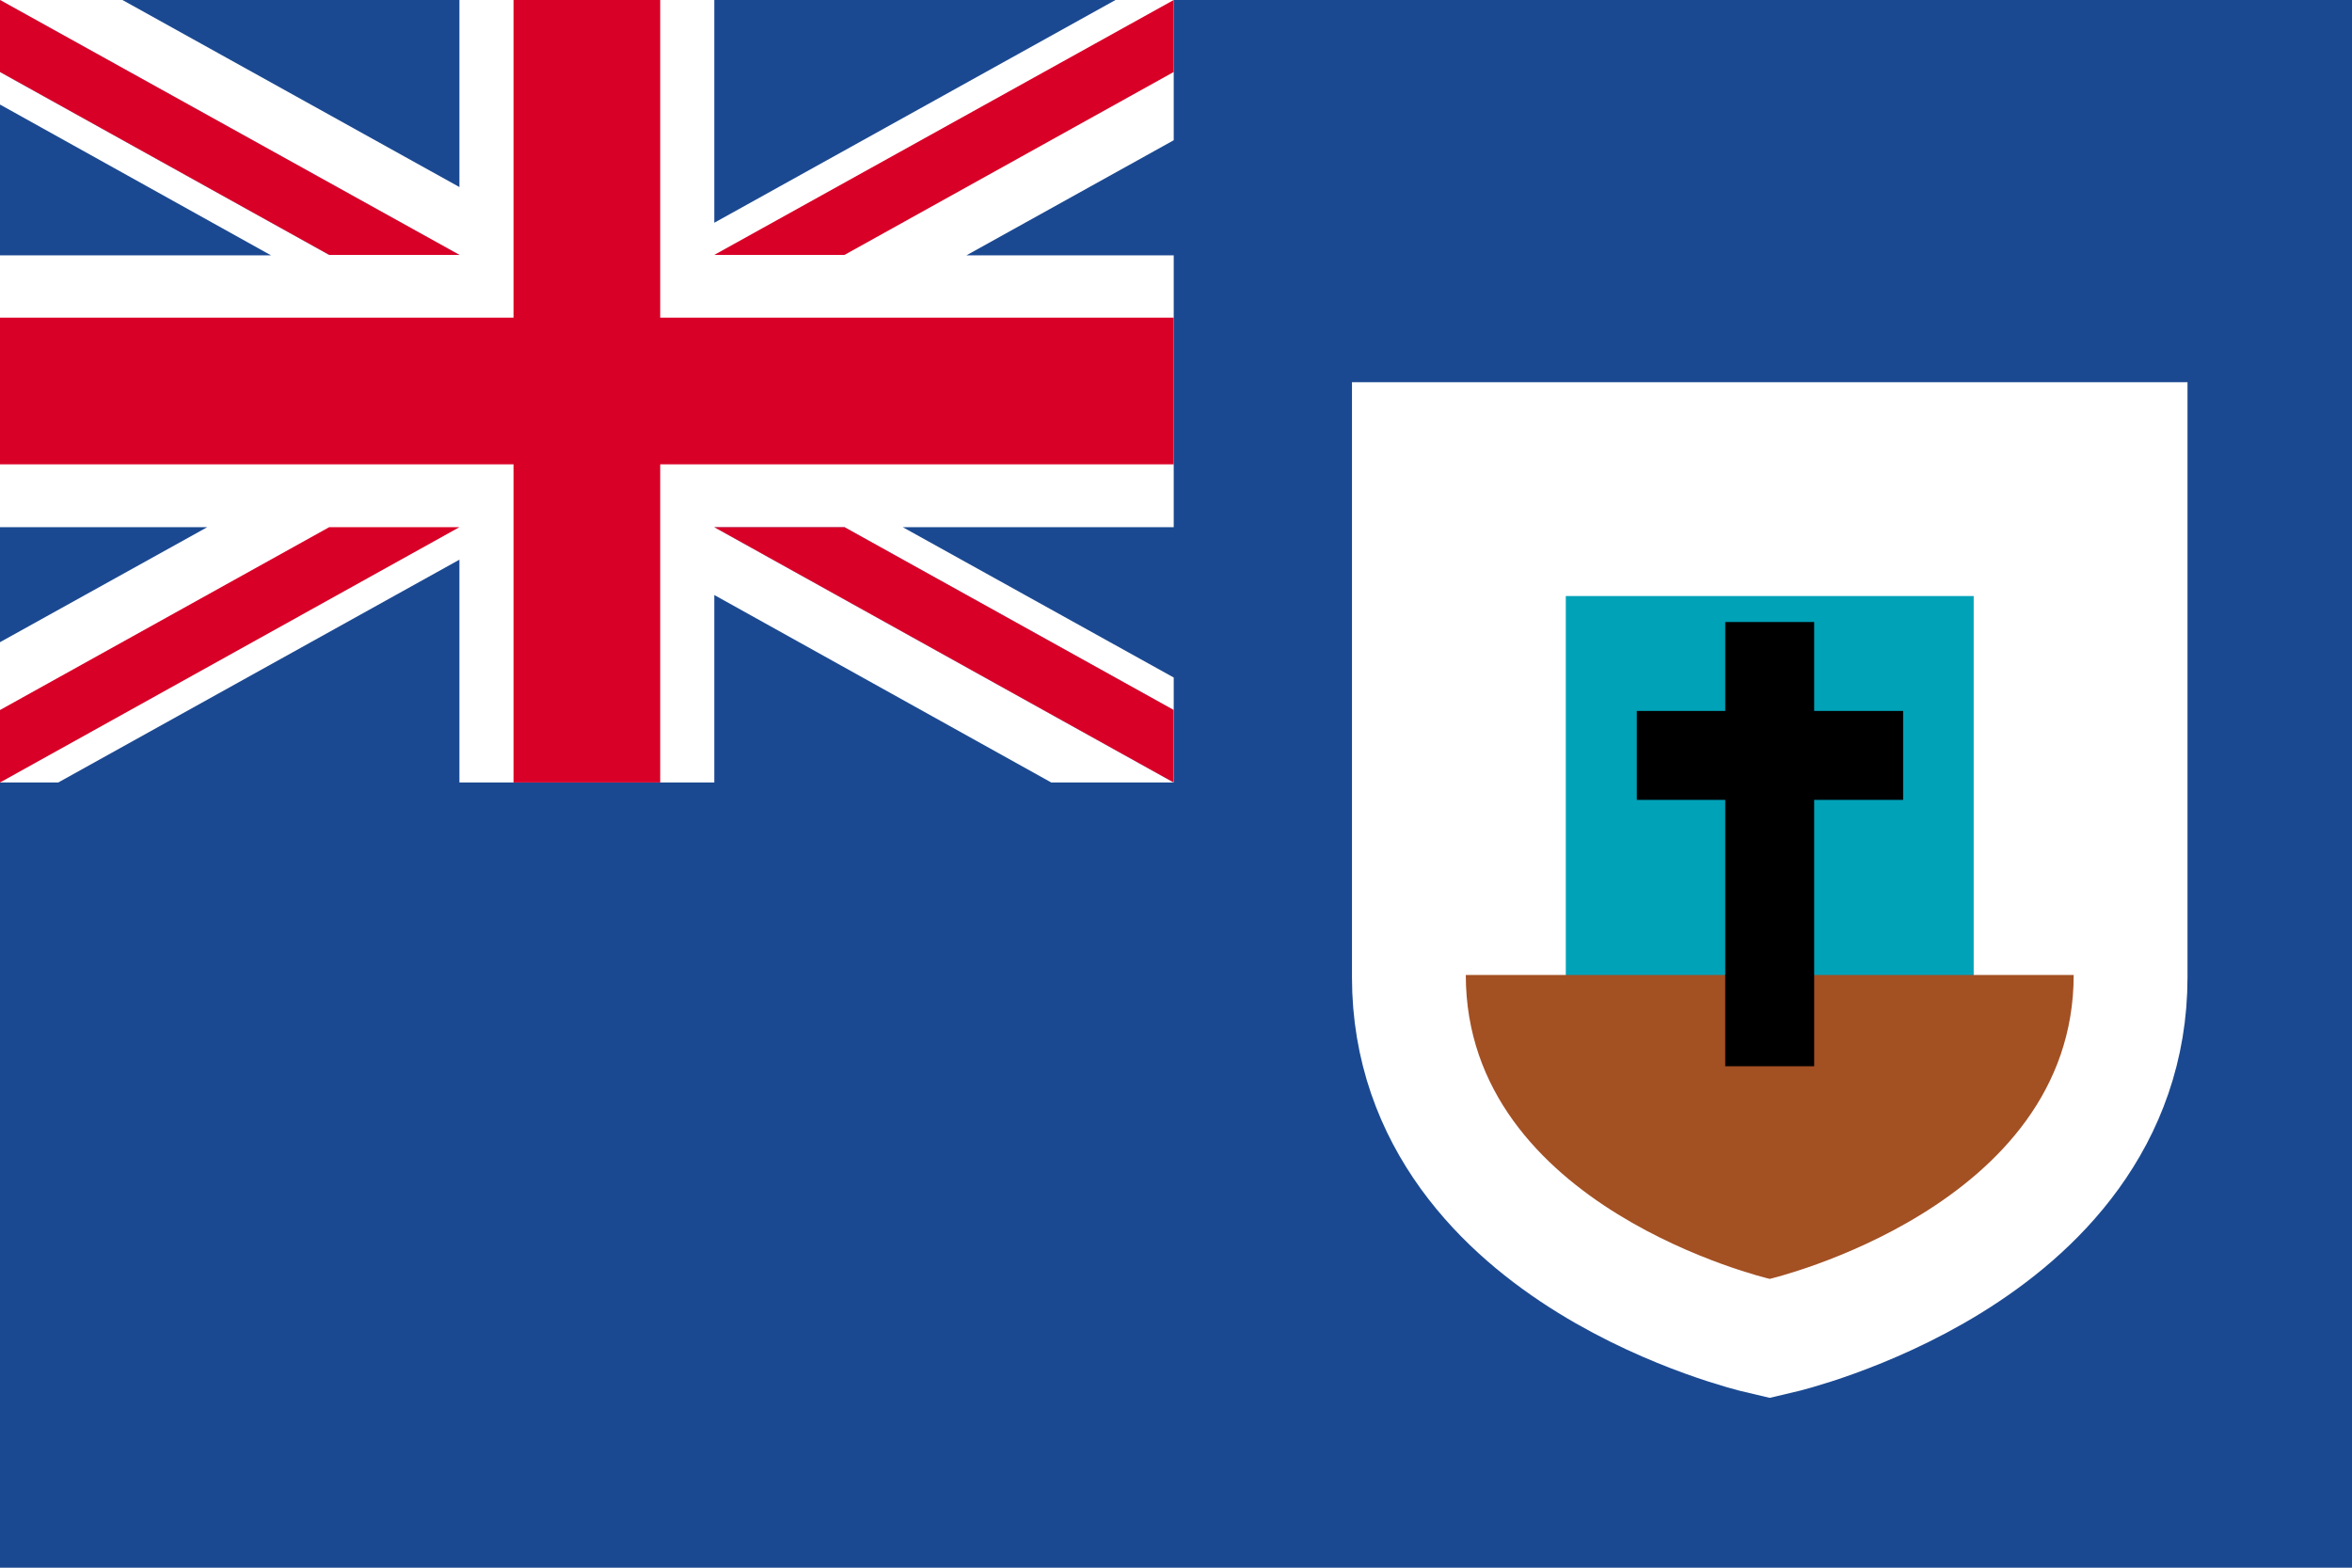
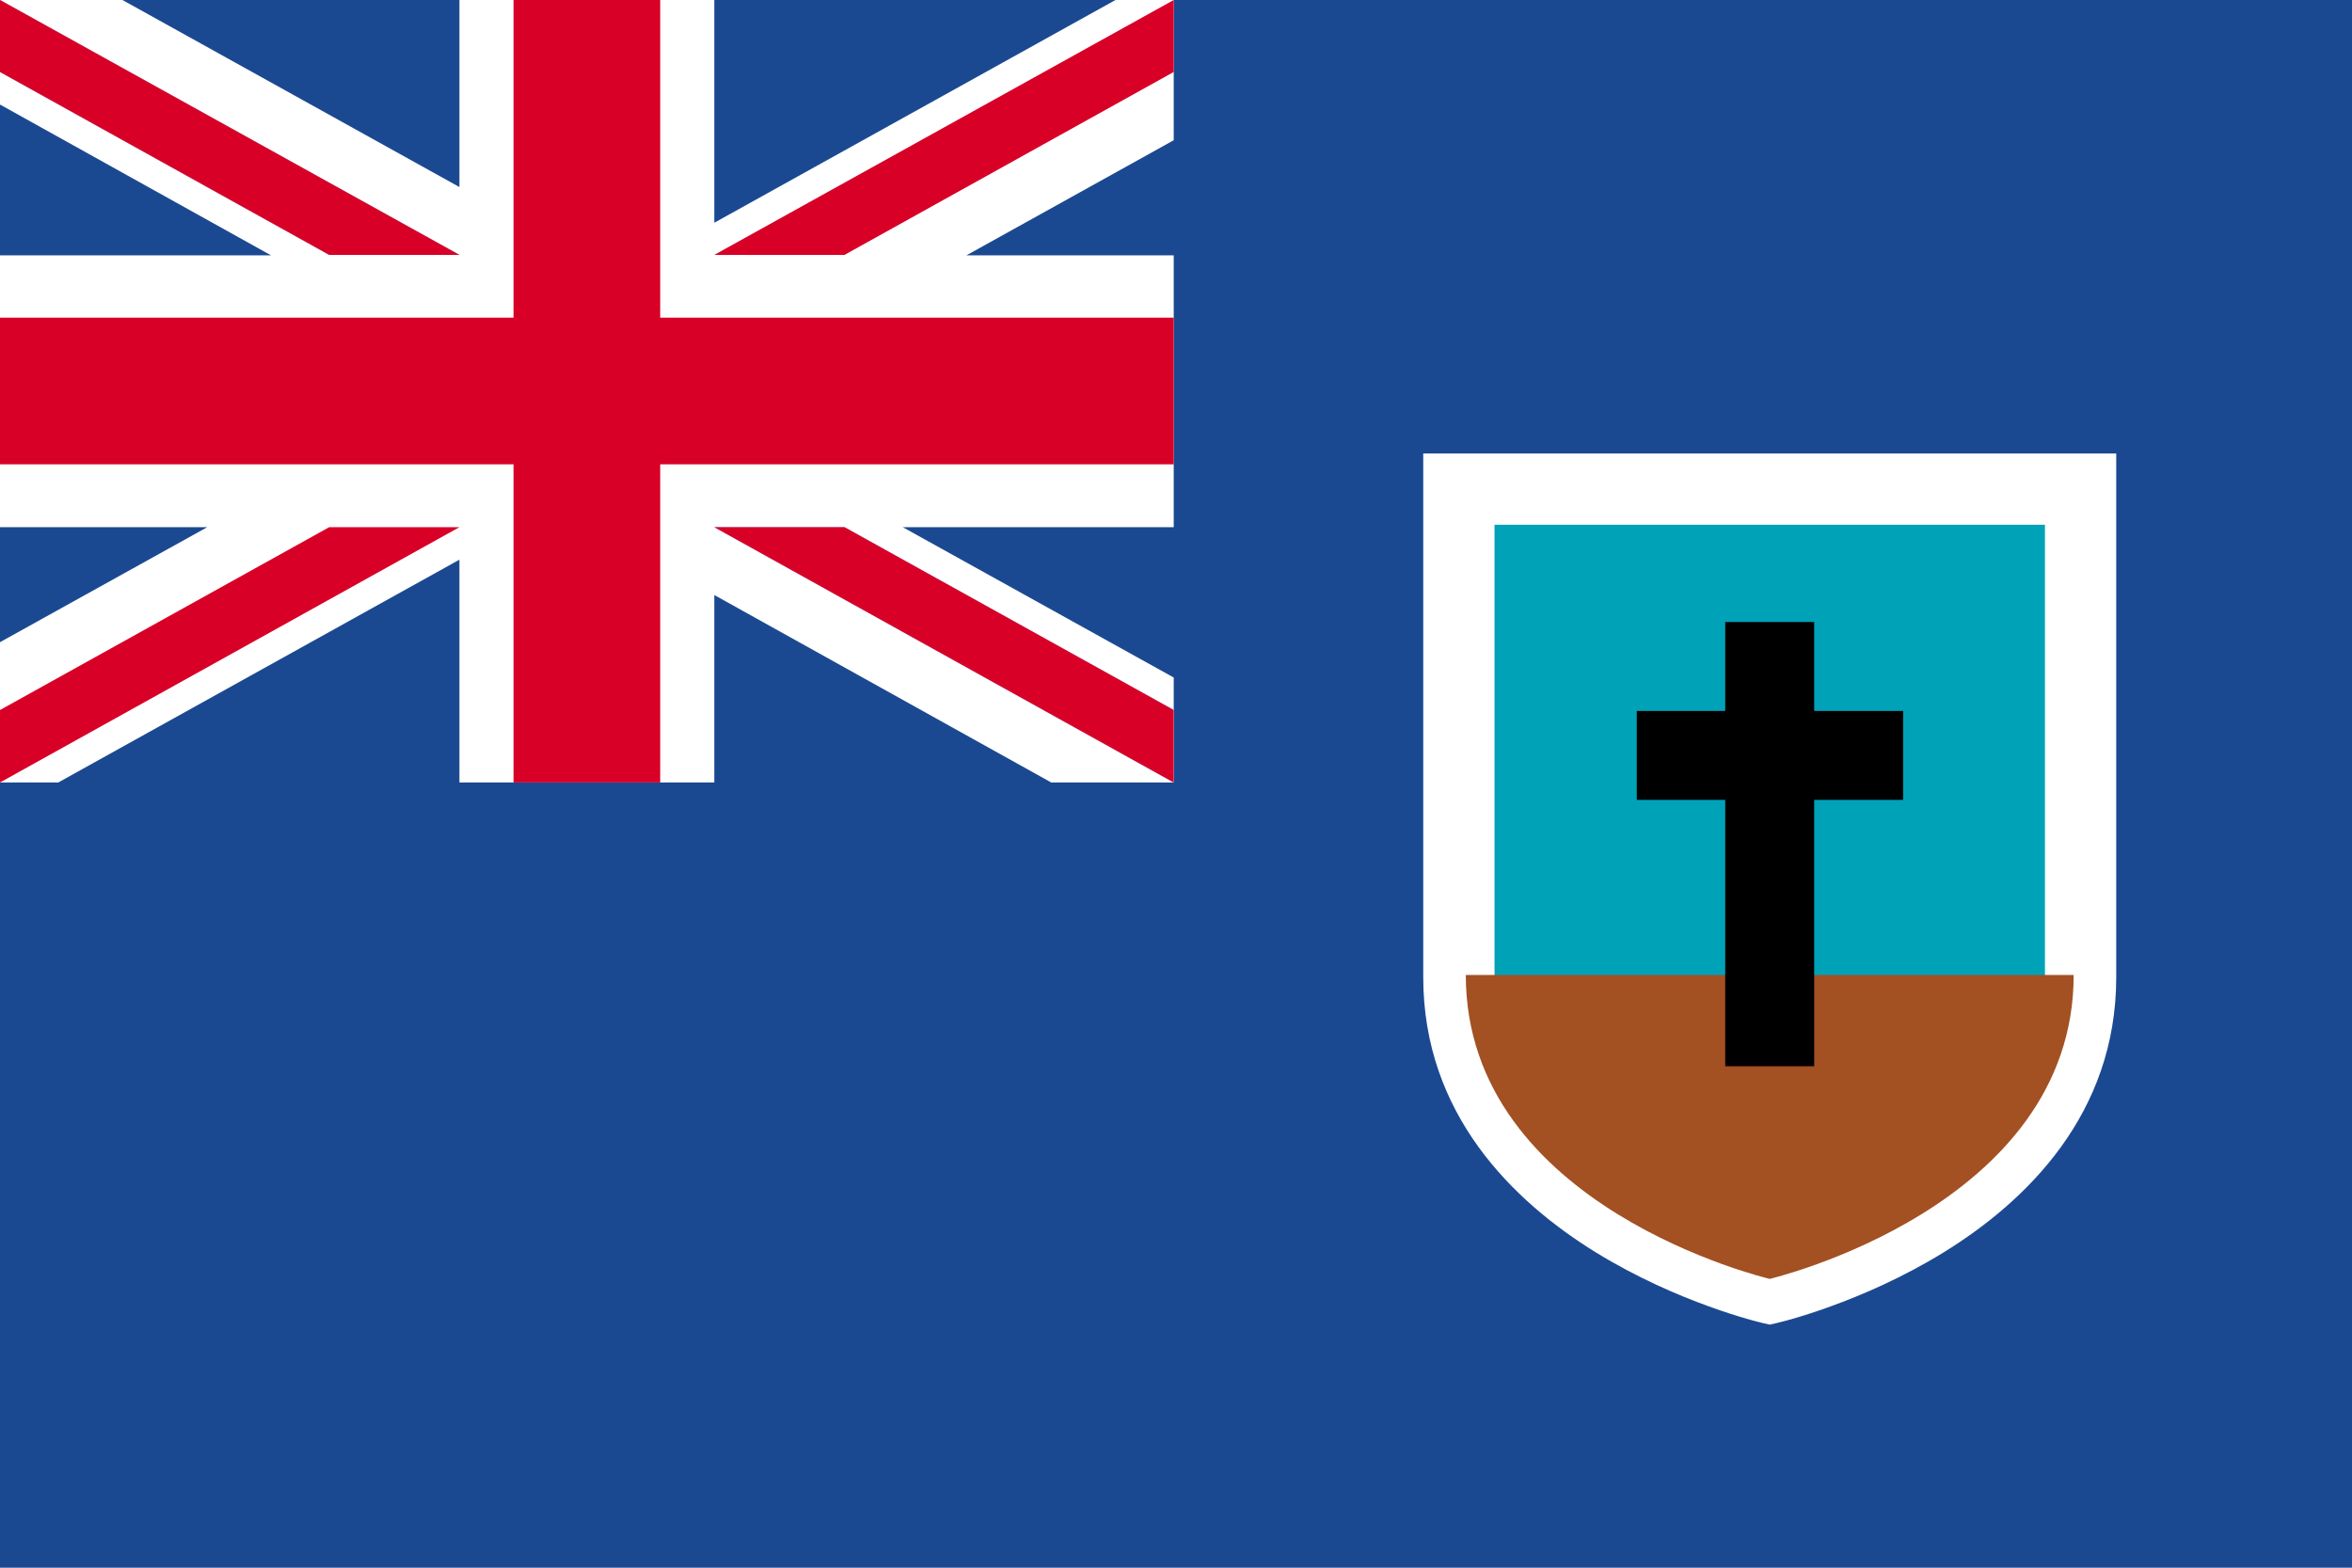
<svg xmlns="http://www.w3.org/2000/svg" width="33" height="22" viewBox="0 0 33 22" fill="none">
  <g clip-path="url(#clip0_1493_15658)">
    <path d="M0 0H33V22H0V0Z" fill="#1B4991" style="fill:#1B4991;fill:color(display-p3 0.106 0.286 0.569);fill-opacity:1;" />
-     <path d="M20.469 6.864V13.715C20.469 17.053 24.83 18.076 24.83 18.076C24.83 18.076 29.192 17.053 29.192 13.715V6.864H20.469Z" fill="#00A2B8" stroke="white" style="fill:#00A2B8;fill:color(display-p3 0 0.635 0.722);fill-opacity:1;stroke:white;stroke-opacity:1;" stroke-width="3" />
+     <path d="M20.469 6.864V13.715C20.469 17.053 24.83 18.076 24.83 18.076C24.83 18.076 29.192 17.053 29.192 13.715V6.864H20.469Z" fill="#00A2B8" style="fill:#00A2B8;fill:color(display-p3 0 0.635 0.722);fill-opacity:1;" />
+     <path d="M28.692 7.364H20.969V13.714C20.969 15.13 21.886 16.088 22.912 16.722C23.42 17.035 23.932 17.254 24.32 17.394C24.512 17.464 24.671 17.514 24.782 17.545C24.799 17.55 24.816 17.554 24.83 17.558C24.845 17.554 24.862 17.55 24.879 17.545C24.989 17.514 25.149 17.464 25.342 17.394C25.729 17.254 26.241 17.035 26.748 16.722C27.775 16.088 28.692 15.13 28.692 13.714V7.364ZM29.692 13.714C29.692 15.637 28.428 16.86 27.274 17.573C26.691 17.932 26.112 18.179 25.682 18.334C25.466 18.413 25.285 18.469 25.157 18.506C25.092 18.525 25.041 18.538 25.005 18.547C24.987 18.552 24.973 18.556 24.963 18.558C24.958 18.559 24.953 18.56 24.95 18.561C24.949 18.561 24.948 18.562 24.947 18.562L24.946 18.563H24.945L24.83 18.589L24.716 18.563L24.714 18.562L24.655 18.547C24.619 18.538 24.568 18.525 24.504 18.506C24.376 18.469 24.195 18.413 23.979 18.334C23.548 18.179 22.97 17.932 22.387 17.573C21.233 16.86 19.969 15.637 19.969 13.714V6.364H29.692V13.714Z" fill="white" style="fill:white;fill-opacity:1;" />
    <path d="M20.566 13.682C20.566 16.95 24.83 17.947 24.83 17.947C24.83 17.947 29.095 16.944 29.095 13.682H20.566Z" fill="#A35023" style="fill:#A35023;fill:color(display-p3 0.639 0.314 0.137);fill-opacity:1;" />
    <path d="M26.702 9.977H25.454V8.729H24.206V9.977H22.965V11.225H24.206V14.963H25.454V11.225H26.702V9.977Z" fill="black" style="fill:black;fill-opacity:1;" />
    <path d="M16.468 0V1.968L13.56 3.583H16.468V7.398H12.666L16.468 9.508V10.981H14.75L10.022 8.35V10.981H6.446V7.854L0.817 10.981H0V9.012L2.908 7.398H0V3.583H3.802L0 1.467V0H1.718L6.446 2.625V0H10.022V3.126L15.651 0H16.468Z" fill="white" style="fill:white;fill-opacity:1;" />
    <path d="M9.263 0H7.205V4.458H0V6.516H7.205V10.981H9.263V6.516H16.468V4.458H9.263V0Z" fill="#D80027" style="fill:#D80027;fill:color(display-p3 0.847 0 0.153);fill-opacity:1;" />
    <path d="M10.022 7.398L16.468 10.981V9.964L11.849 7.398H10.022Z" fill="#0052B4" style="fill:#0052B4;fill:color(display-p3 0 0.322 0.706);fill-opacity:1;" />
    <path d="M10.022 7.398L16.468 10.981V9.964L11.849 7.398H10.022Z" fill="white" style="fill:white;fill-opacity:1;" />
    <path d="M10.022 7.398L16.468 10.981V9.964L11.849 7.398H10.022ZM4.619 7.398L0 9.964V10.981L6.446 7.398H4.619Z" fill="#D80027" style="fill:#D80027;fill:color(display-p3 0.847 0 0.153);fill-opacity:1;" />
    <path d="M6.446 3.577L0 0V1.01L4.619 3.577H6.446Z" fill="#0052B4" style="fill:#0052B4;fill:color(display-p3 0 0.322 0.706);fill-opacity:1;" />
    <path d="M6.446 3.577L0 0V1.01L4.619 3.577H6.446Z" fill="white" style="fill:white;fill-opacity:1;" />
    <path d="M6.446 3.577L0 0V1.01L4.619 3.577H6.446ZM11.849 3.577L16.468 1.01V0L10.022 3.577H11.849Z" fill="#D80027" style="fill:#D80027;fill:color(display-p3 0.847 0 0.153);fill-opacity:1;" />
  </g>
  <defs>
    <clipPath id="clip0_1493_15658">
      <rect width="33" height="22" fill="white" style="fill:white;fill-opacity:1;" />
    </clipPath>
  </defs>
</svg>
